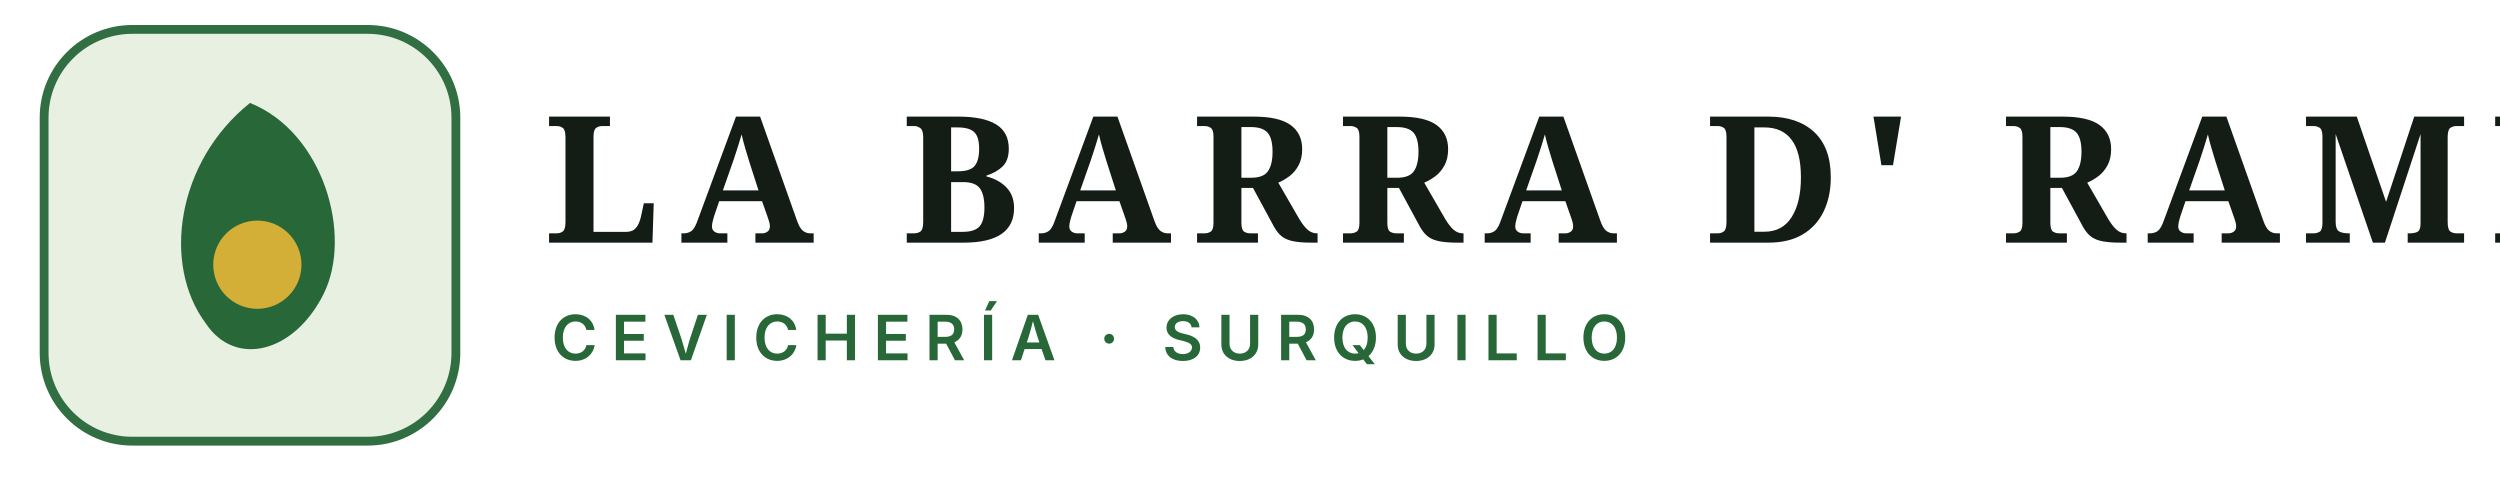
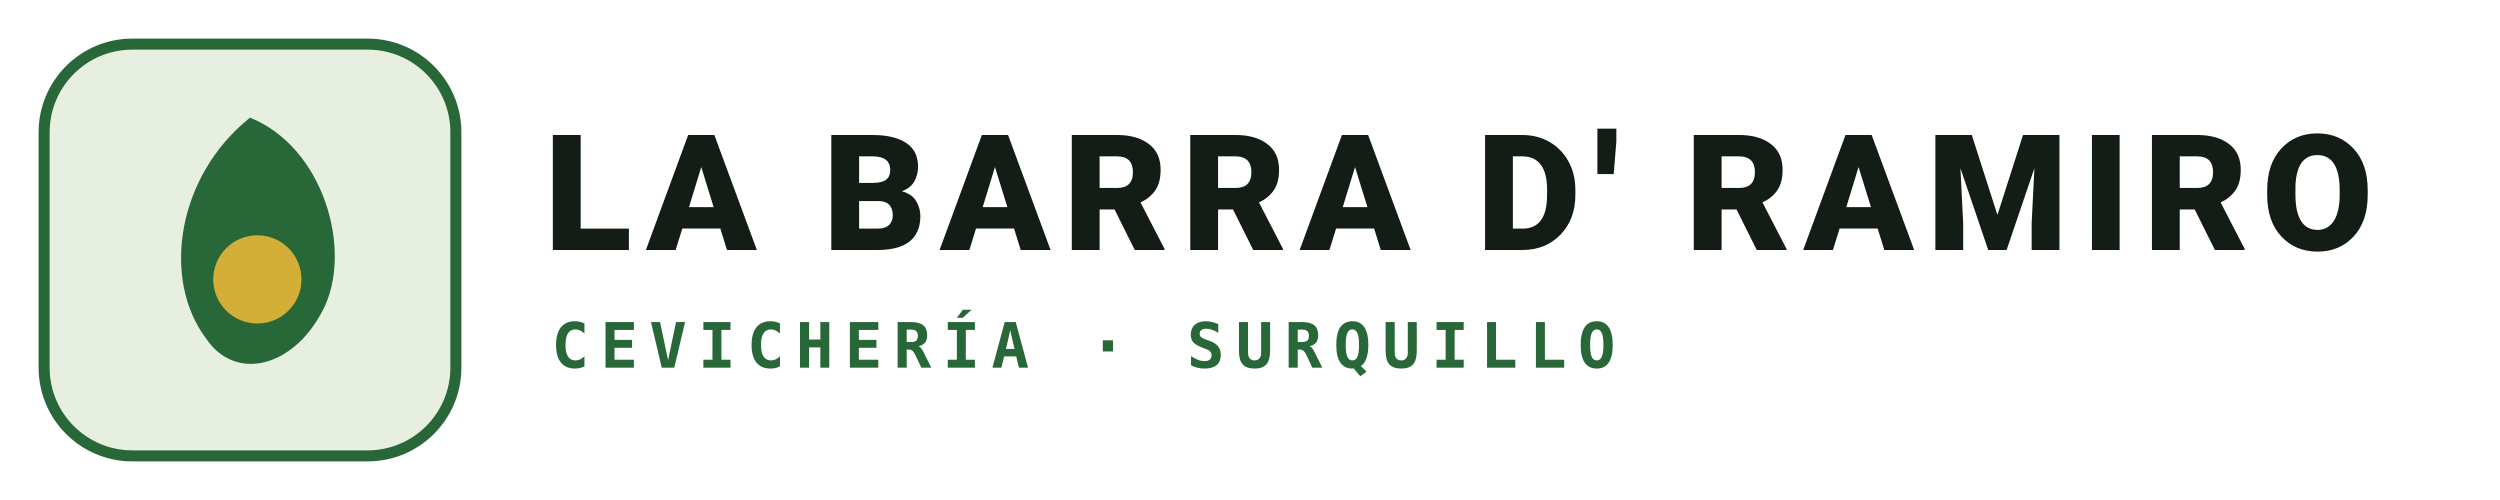
<svg xmlns="http://www.w3.org/2000/svg" viewBox="0 0 340 68" width="340" height="68">
  <defs>
    <style>
-       .brand-title { font-family: 'Cormorant Garamond', 'Cinzel', 'Playfair Display', Georgia, serif; font-size: 24px; font-weight: 700; letter-spacing: 0.12em; fill: #131D15; }
-       .brand-sub { font-family: 'JetBrains Mono', 'DM Sans', -apple-system, monospace; font-size: 8.5px; font-weight: 600; letter-spacing: 0.22em; fill: #276738; }
+       .brand-title { font-family: 'DM Sans', -apple-system, BlinkMacSystemFont, 'Segoe UI', Roboto, Helvetica, Arial, sans-serif; font-size: 22px; font-weight: 800; letter-spacing: 0.08em; fill: #131D15; }
+       .brand-sub { font-family: 'JetBrains Mono', 'DM Sans', monospace, sans-serif; font-size: 8.5px; font-weight: 600; letter-spacing: 0.18em; fill: #276738; }
    </style>
  </defs>
-   <g transform="translate(6, 4)">
-     <rect x="0" y="0" width="56" height="56" rx="12" fill="#E6EFE0" stroke="#276738" stroke-width="1.2" opacity="0.95" />
+   <g transform="translate(6, 6)">
+     <rect x="0" y="0" width="56" height="56" rx="12" fill="#E6EFE0" stroke="#276738" stroke-width="1.5" />
    <g transform="translate(-2, -4)">
      <path d="M30 14 C20 22 18 36 24 44 C28 50 36 48 40 40 C44 32 40 18 30 14 Z" fill="#276738" />
      <circle cx="31" cy="36" r="6" fill="#D4AF37" />
    </g>
  </g>
-   <g transform="translate(74, 33)">
+   <g transform="translate(74, 34)">
    <text x="0" y="0" class="brand-title">LA BARRA D' RAMIRO</text>
    <text x="1" y="16" class="brand-sub">CEVICHERÍA · SURQUILLO</text>
  </g>
</svg>
